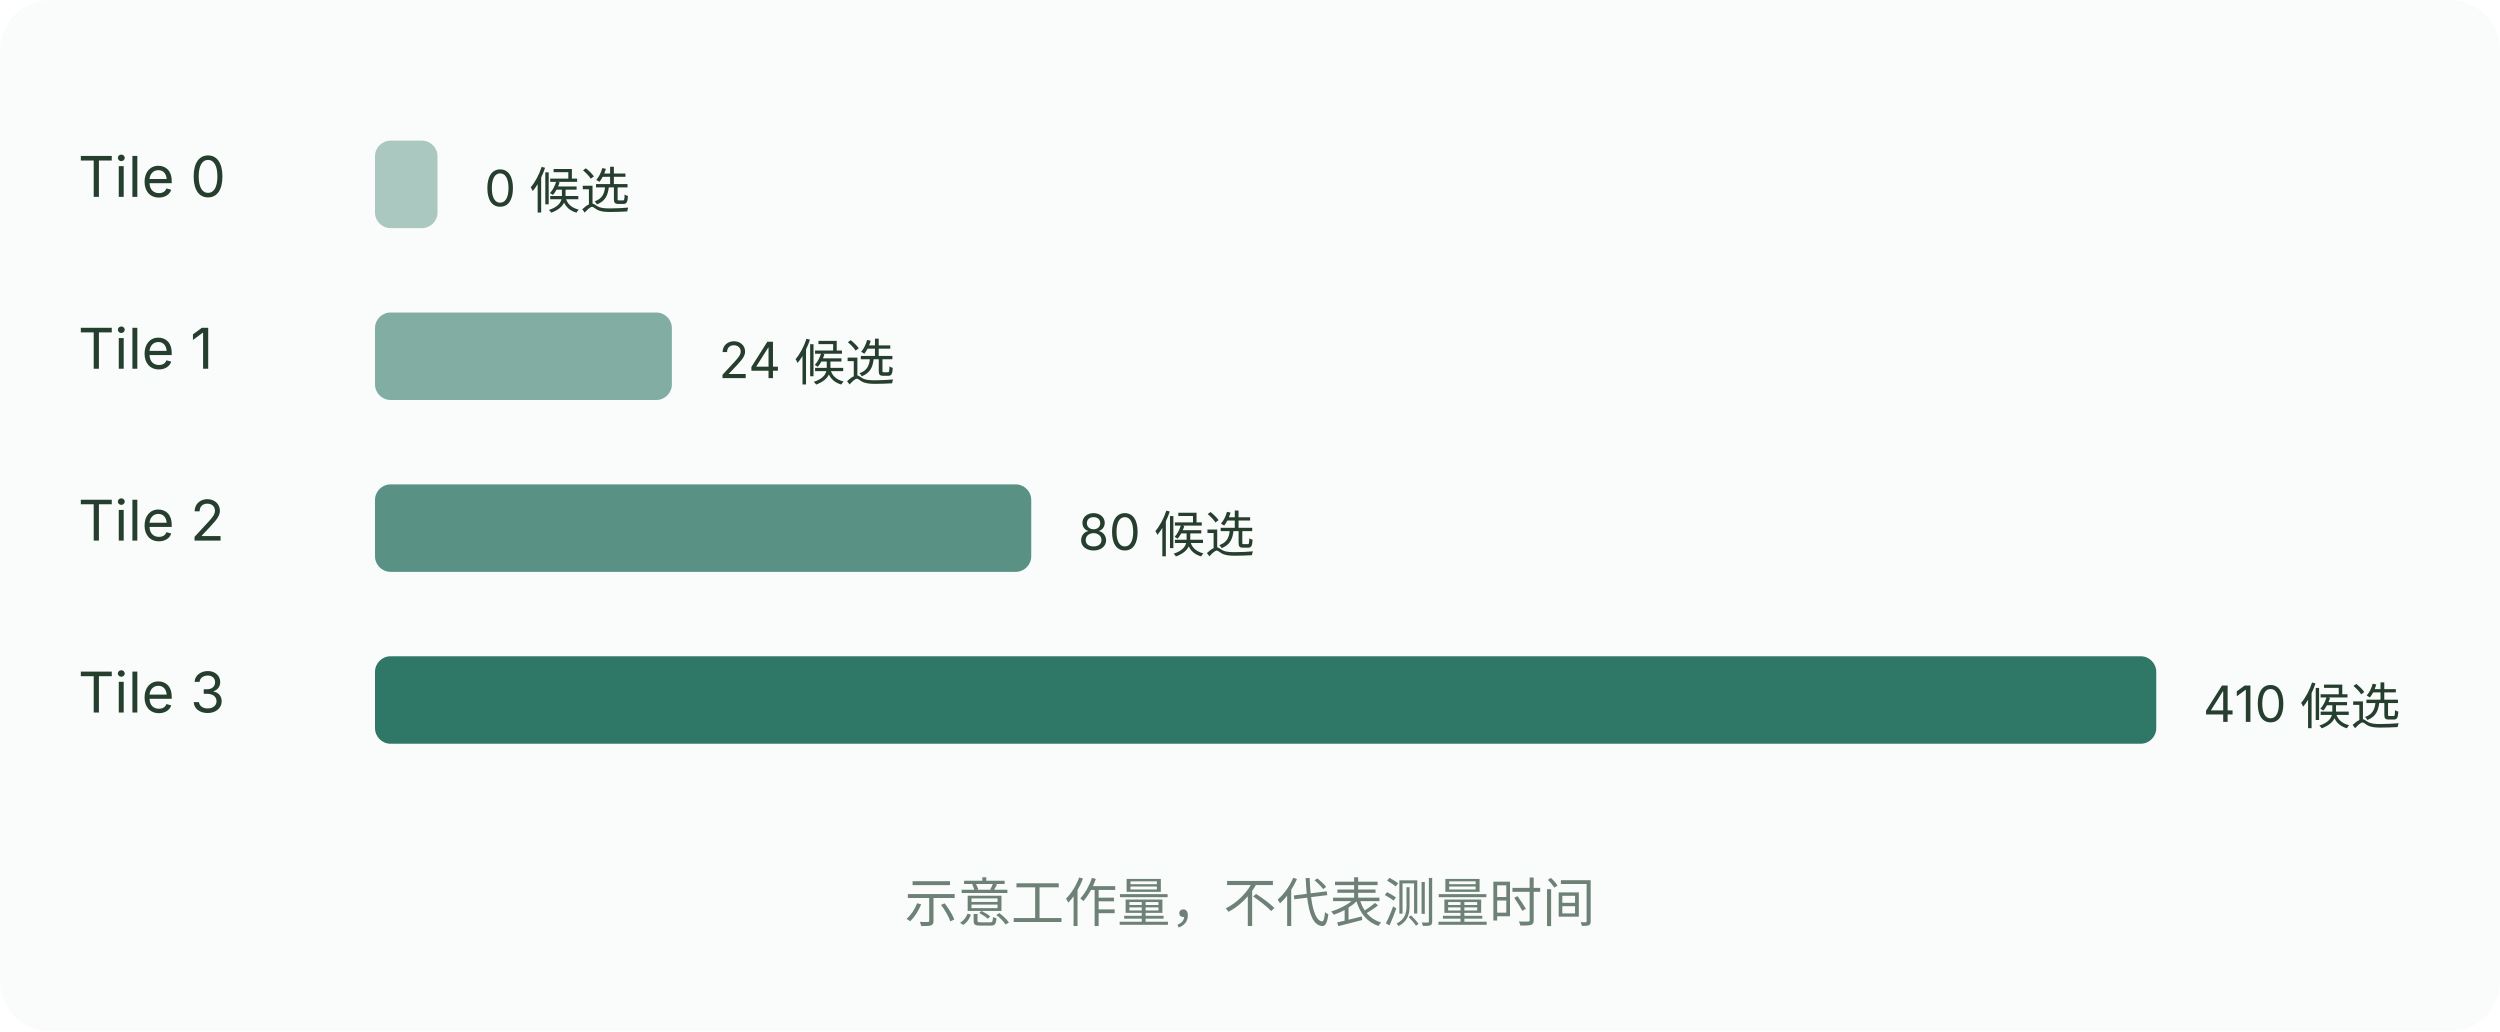
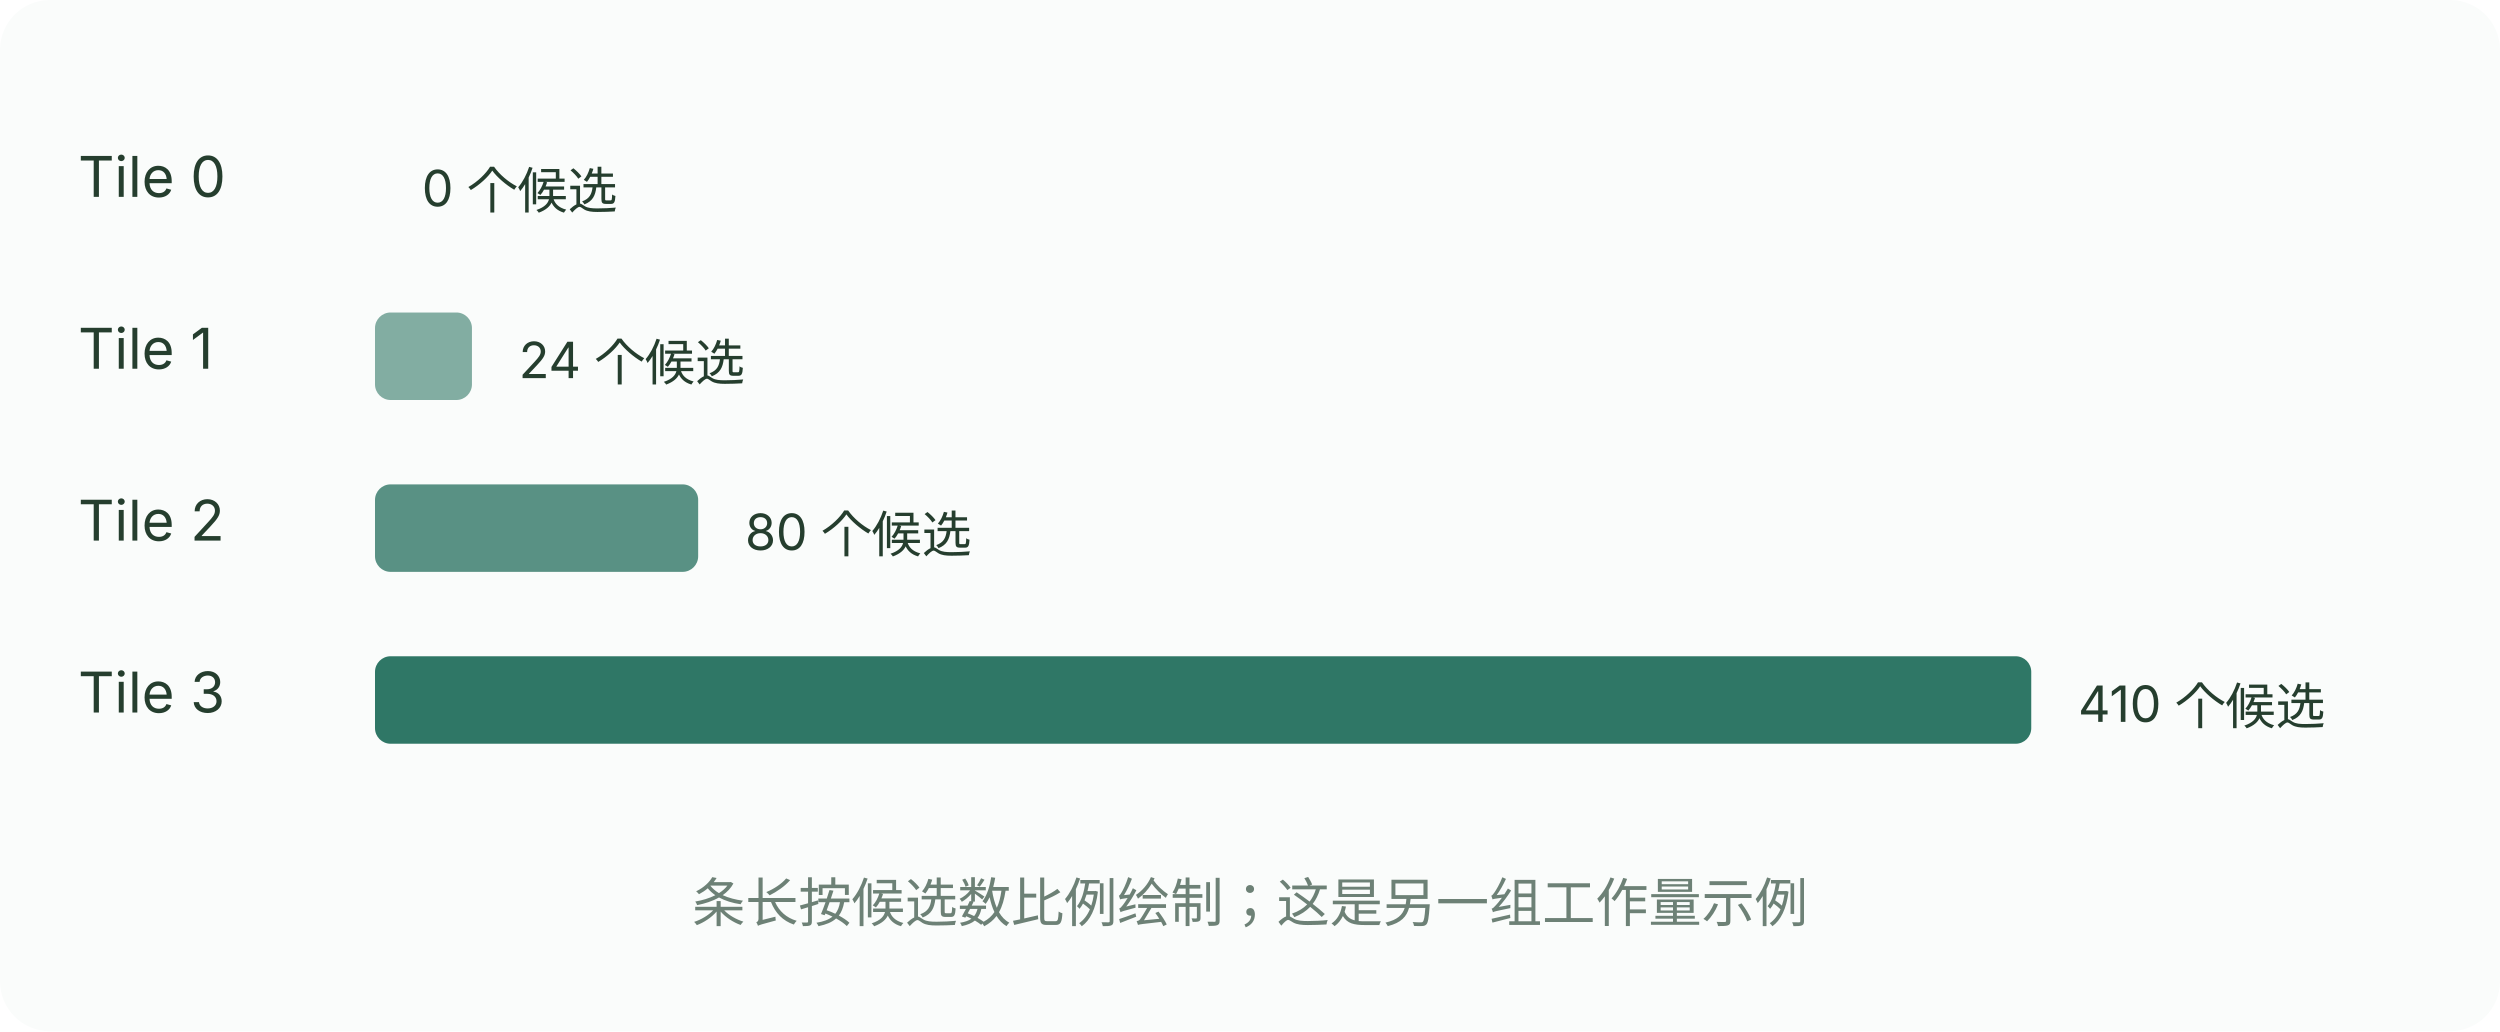
<svg xmlns="http://www.w3.org/2000/svg" viewBox="0 0 800 330" role="img">
  <defs>
    <marker id="arrow" markerWidth="9" markerHeight="9" refX="7" refY="4.5" orient="auto">
      <path d="M0 0L8 4.5L0 9" fill="#176653" />
    </marker>
  </defs>
  <rect width="800" height="330" rx="16" fill="#fafcfb" />
  <g font-family="-apple-system,BlinkMacSystemFont,PingFang SC,Microsoft YaHei,sans-serif">
    <text x="25" y="63" font-size="18" fill="#253e2e" text-anchor="start">Tile 0</text>
-     <rect x="120" y="45" width="20" height="28" rx="5" fill="#176653" opacity="0.35" />
-     <text x="155" y="66" font-size="16" fill="#253e2e" text-anchor="start">0 候选</text>
+     <rect x="120" y="45" width="0.0" height="28" rx="5" fill="#176653" opacity="0.35" />
+     <text x="135.0" y="66" font-size="16" fill="#253e2e" text-anchor="start">0 个候选</text>
    <text x="25" y="118" font-size="18" fill="#253e2e" text-anchor="start">Tile 1</text>
-     <rect x="120" y="100" width="95" height="28" rx="5" fill="#176653" opacity="0.53" />
-     <text x="230" y="121" font-size="16" fill="#253e2e" text-anchor="start">24 候选</text>
+     <rect x="120" y="100" width="31.024" height="28" rx="5" fill="#176653" opacity="0.53" />
+     <text x="166.024" y="121" font-size="16" fill="#253e2e" text-anchor="start">24 个候选</text>
    <text x="25" y="173" font-size="18" fill="#253e2e" text-anchor="start">Tile 2</text>
-     <rect x="120" y="155" width="210" height="28" rx="5" fill="#176653" opacity="0.71" />
-     <text x="345" y="176" font-size="16" fill="#253e2e" text-anchor="start">80 候选</text>
+     <rect x="120" y="155" width="103.415" height="28" rx="5" fill="#176653" opacity="0.71" />
+     <text x="238.415" y="176" font-size="16" fill="#253e2e" text-anchor="start">80 个候选</text>
    <text x="25" y="228" font-size="18" fill="#253e2e" text-anchor="start">Tile 3</text>
-     <rect x="120" y="210" width="570" height="28" rx="5" fill="#176653" opacity="0.89" />
-     <text x="705" y="231" font-size="16" fill="#253e2e" text-anchor="start">410 候选</text>
-     <text x="400" y="295" font-size="17" fill="#6d8176" text-anchor="middle">示意工作量，不代表测量时间</text>
+     <rect x="120" y="210" width="530.0" height="28" rx="5" fill="#176653" opacity="0.89" />
+     <text x="665.0" y="231" font-size="16" fill="#253e2e" text-anchor="start">410 个候选</text>
+     <text x="400" y="295" font-size="17" fill="#6d8176" text-anchor="middle">条长按候选数比例绘制；这是另一组工作量示例</text>
  </g>
</svg>
